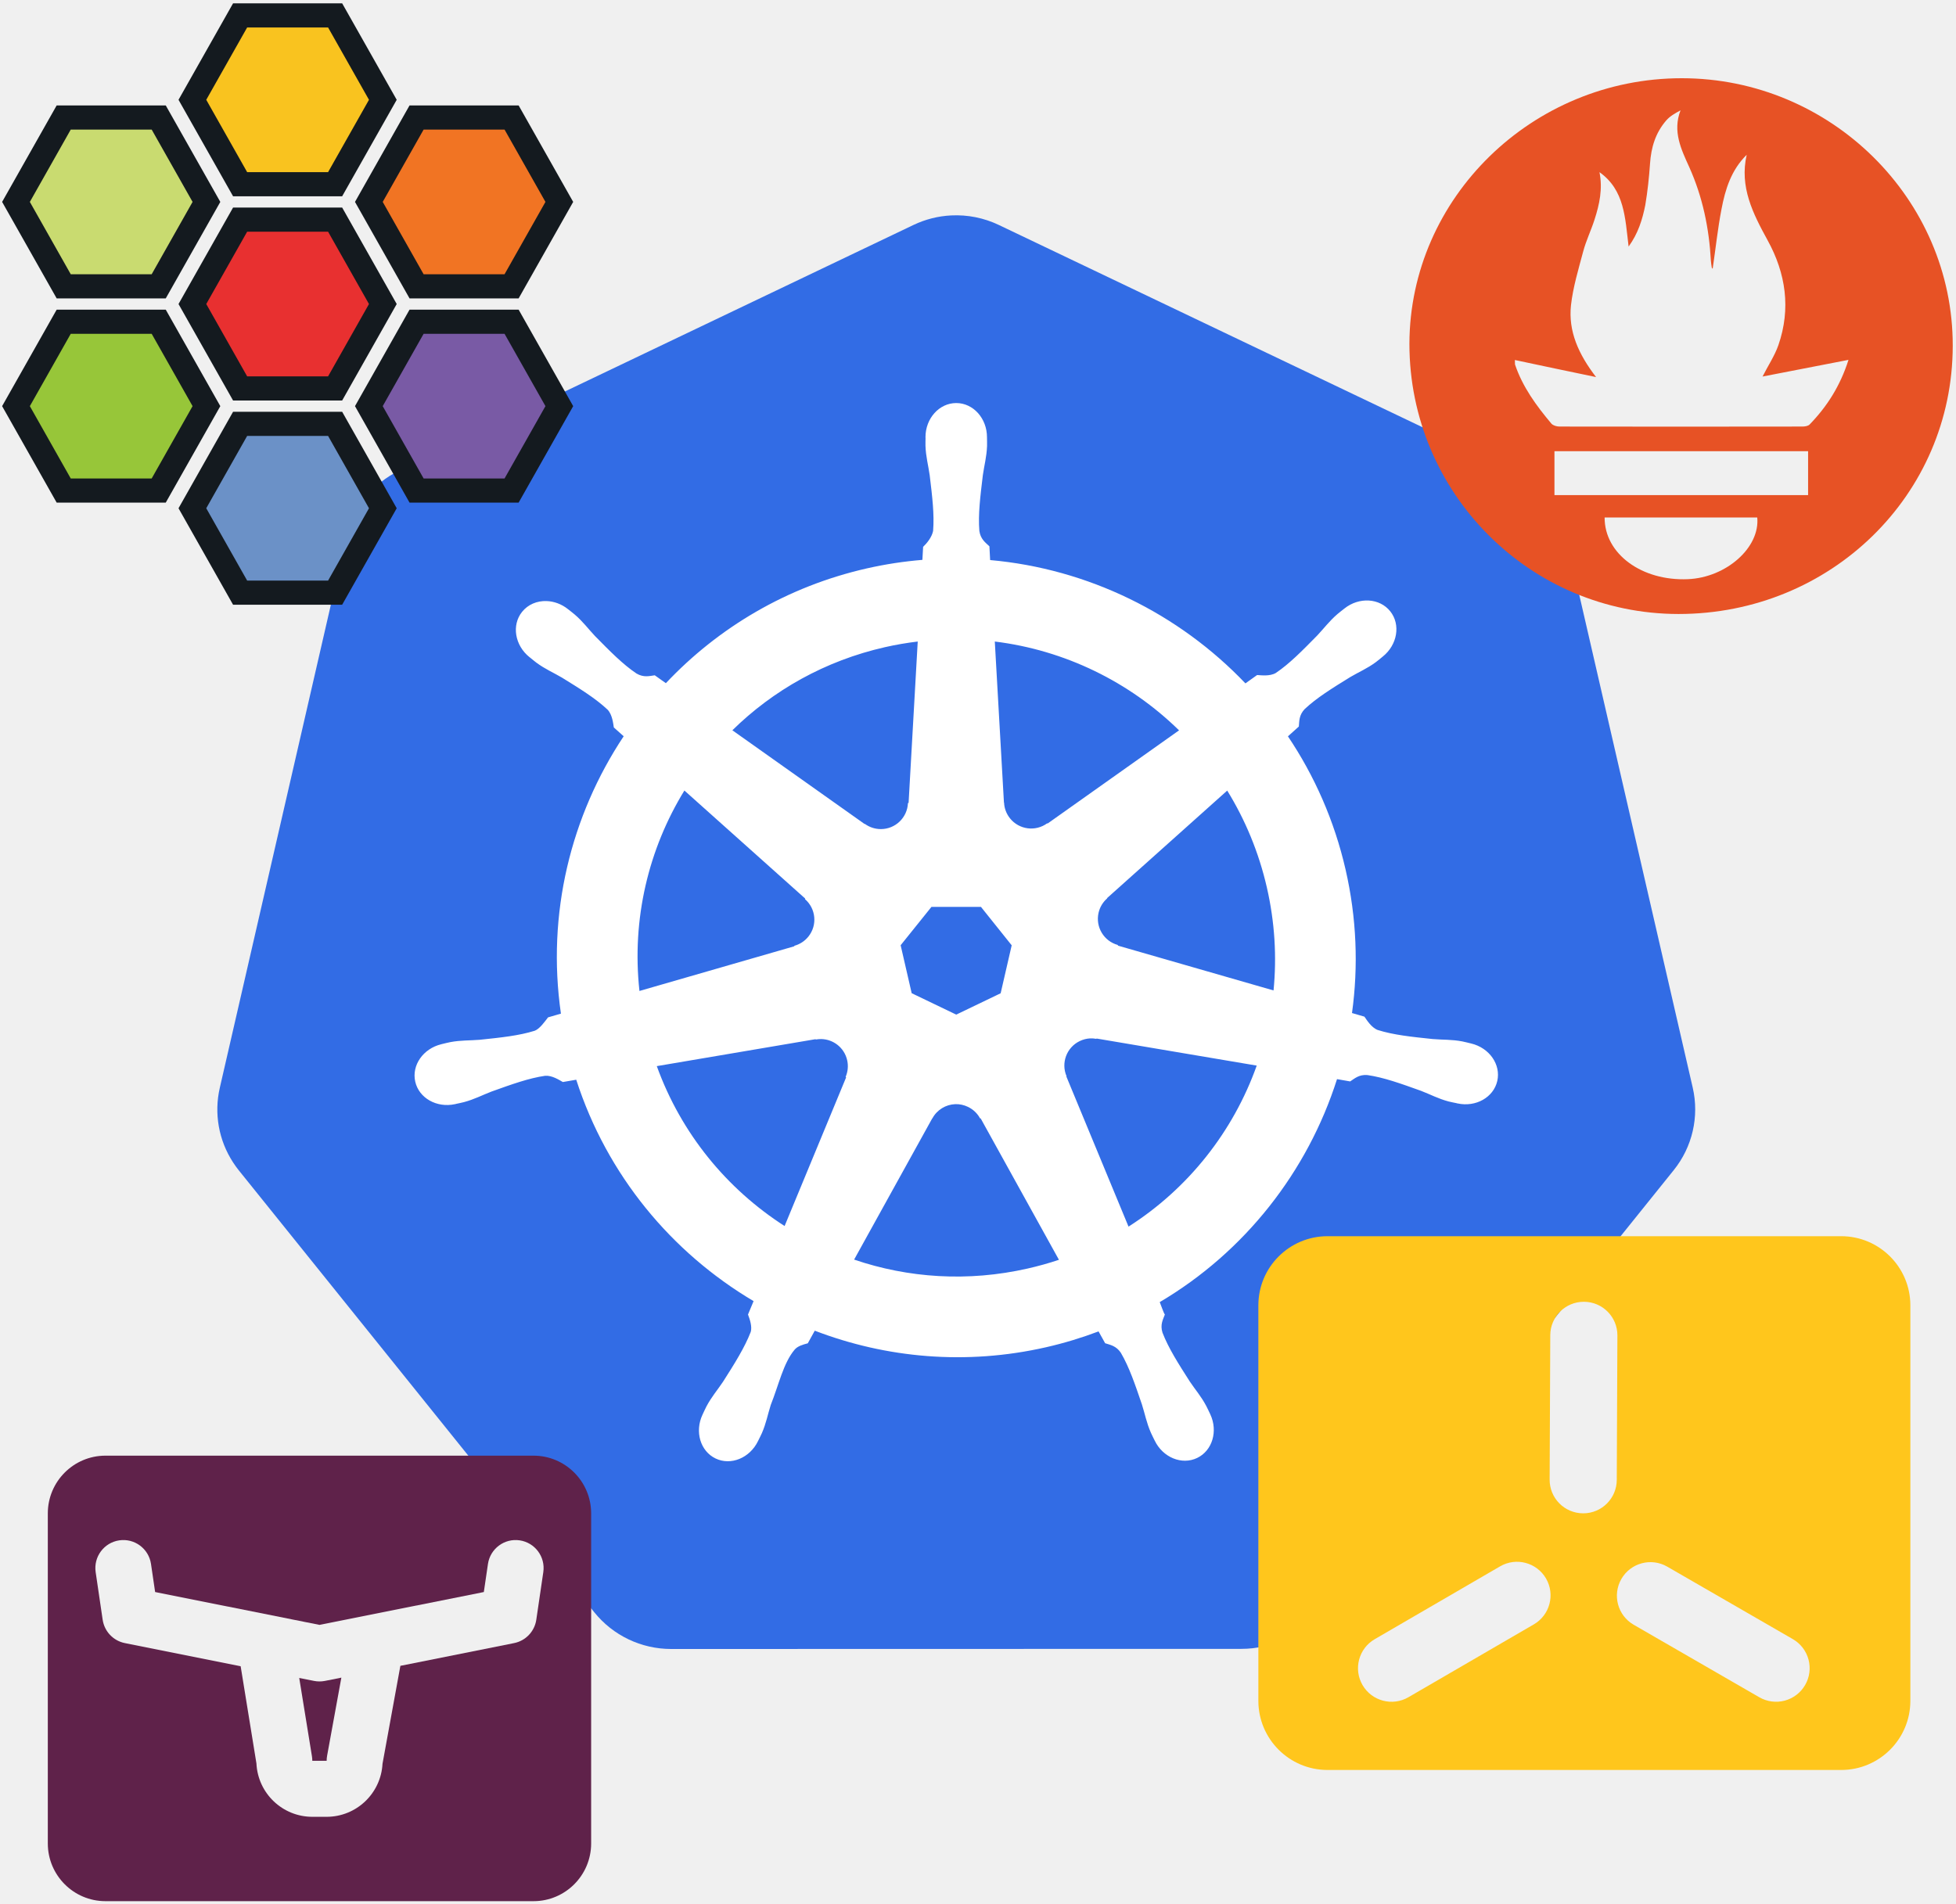
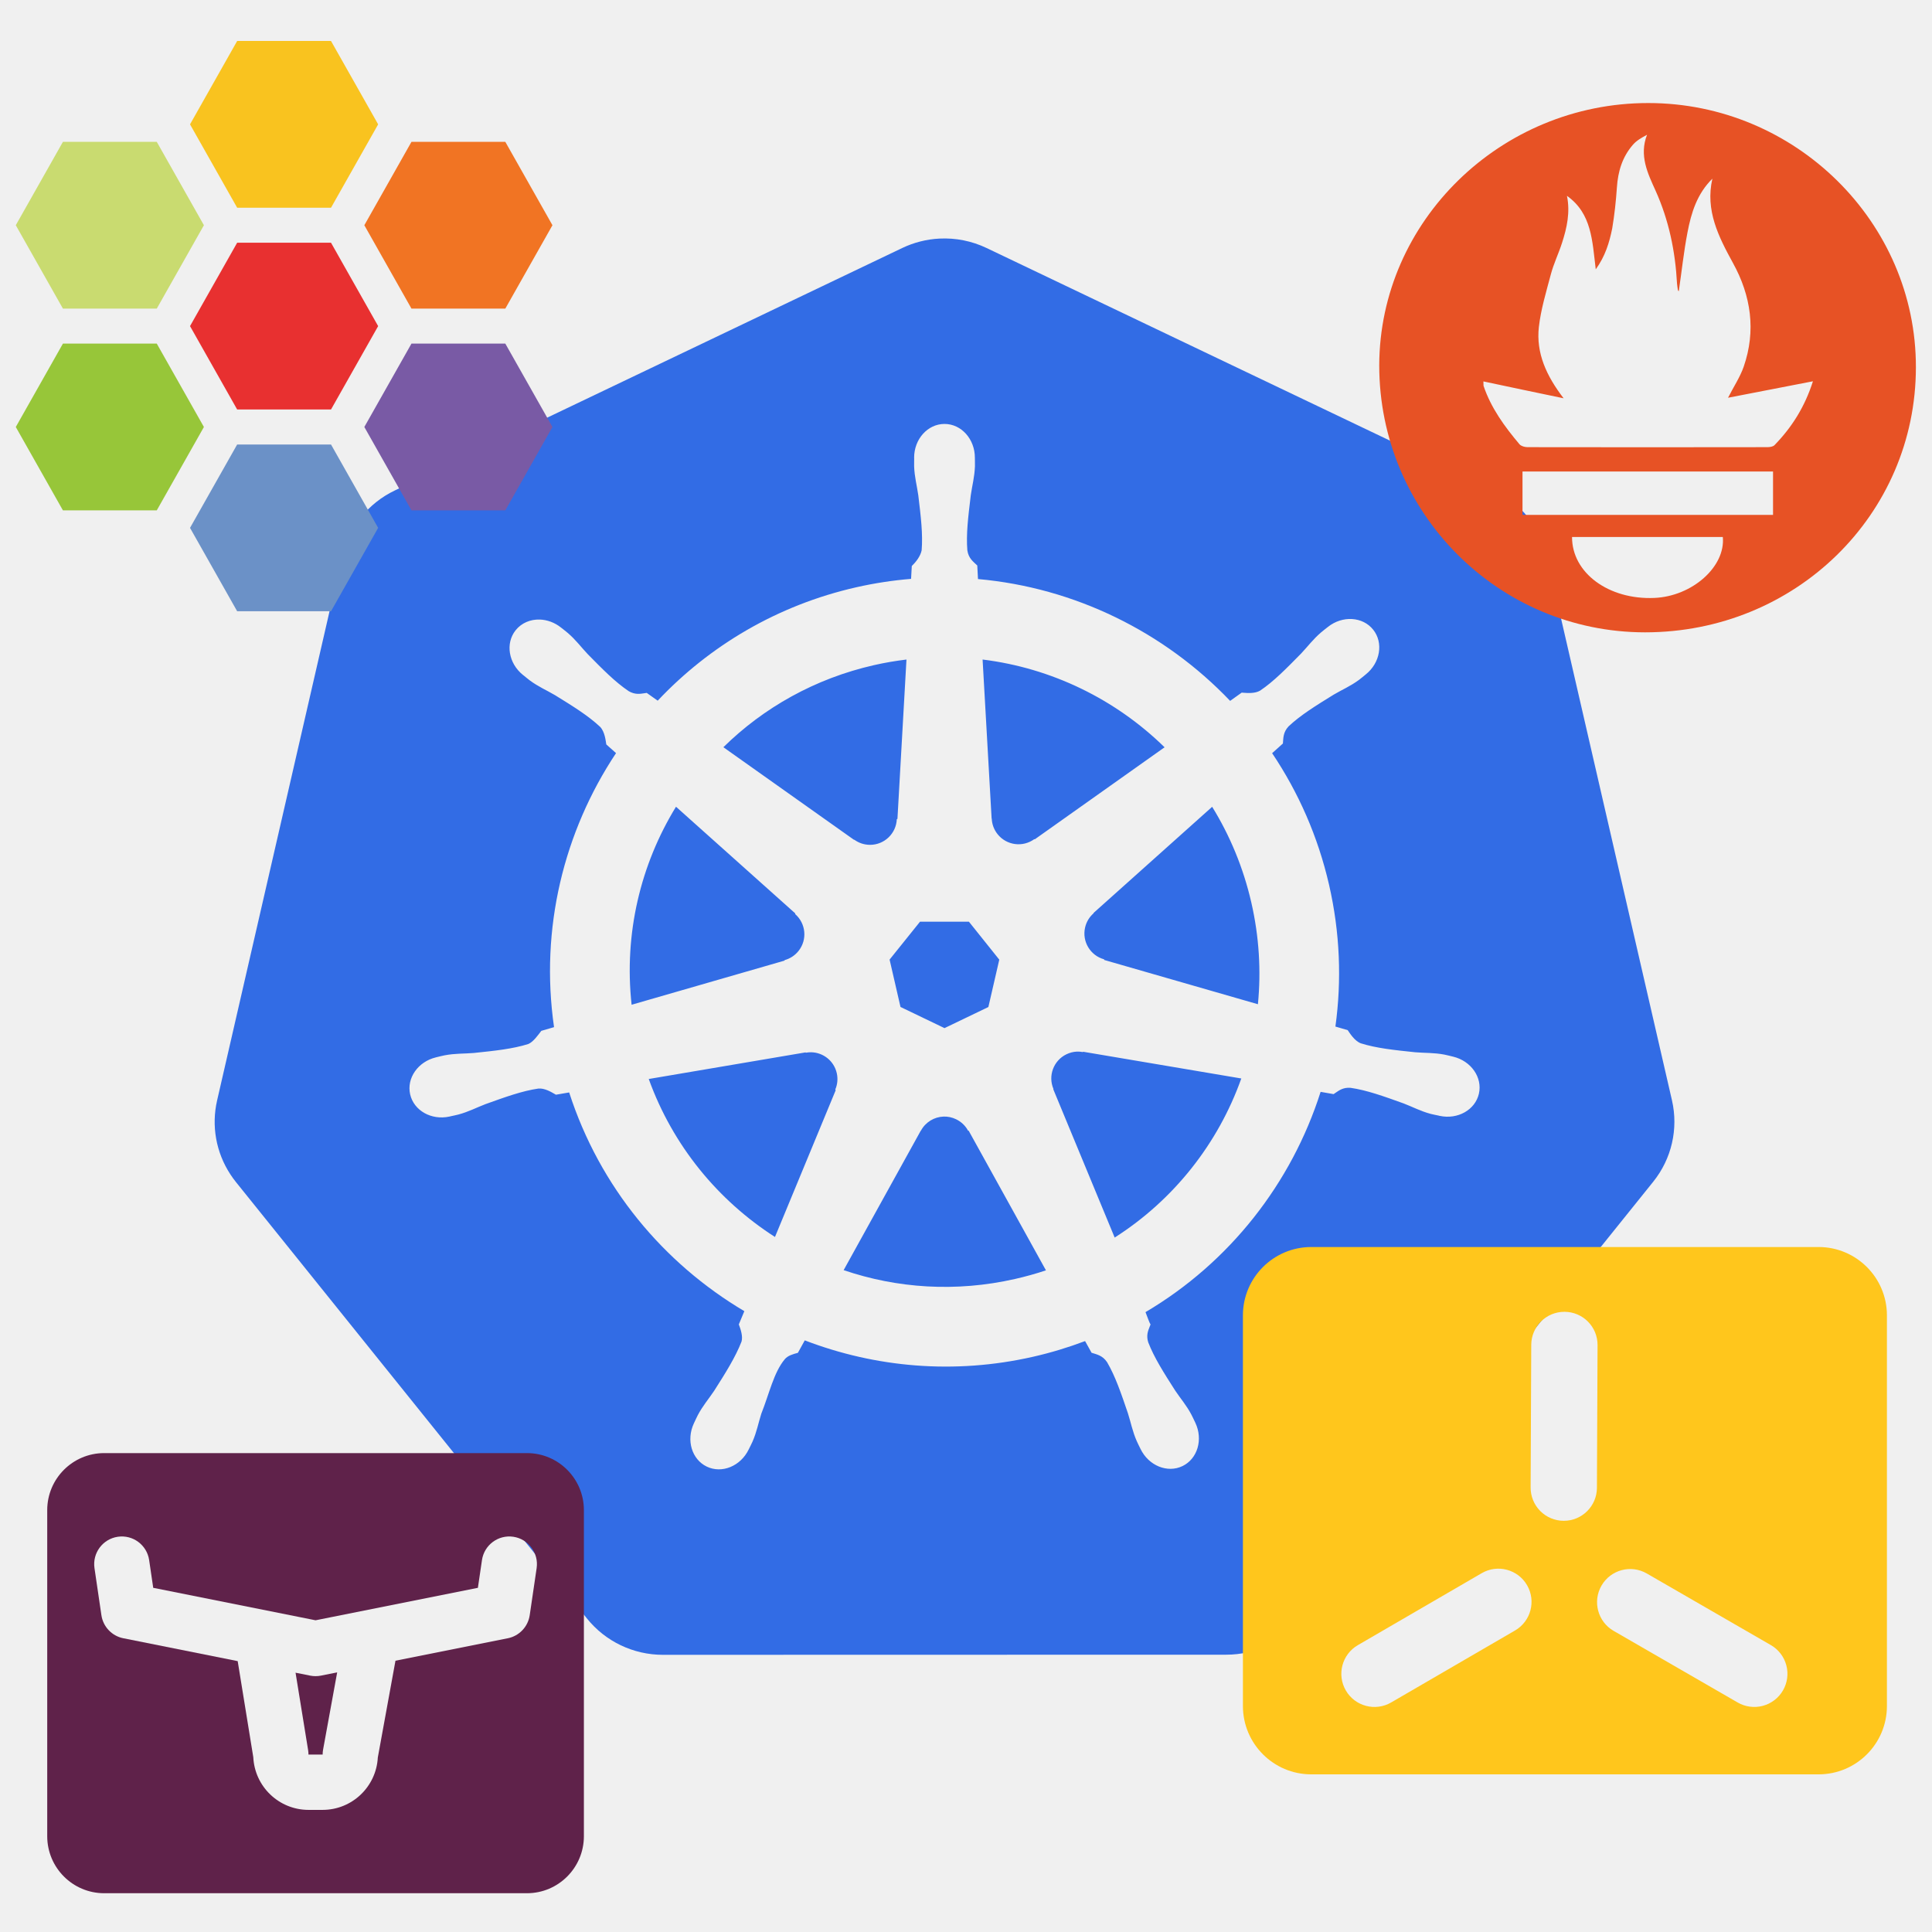
- <svg xmlns="http://www.w3.org/2000/svg" width="900" height="876" viewBox="0 0 900 876">
+ <svg xmlns="http://www.w3.org/2000/svg" width="900" height="900" viewBox="0 0 900 900">
  <g id="kubernetes">
-     <g id="g1350">
-       <path id="path3055" fill="#326ce5" stroke="none" d="M 437.642 99.14 C 431.631 99.443 425.741 100.934 420.318 103.524 L 183.917 216.479 C 171.522 222.399 162.52 233.593 159.458 246.895 L 101.136 500.62 C 98.415 512.431 100.629 524.831 107.273 534.997 C 108.071 536.227 108.928 537.417 109.843 538.564 L 273.471 742.01 C 282.05 752.674 295.059 758.884 308.814 758.881 L 571.217 758.821 C 584.968 758.831 597.975 752.633 606.561 741.98 L 770.128 538.504 C 778.712 527.834 781.929 513.868 778.866 500.56 L 720.453 246.834 C 717.391 233.533 708.388 222.338 695.994 216.419 L 459.562 103.524 C 452.741 100.266 445.204 98.758 437.642 99.14 Z" />
-       <path id="path3059" fill="#ffffff" stroke="none" d="M 439.985 185.487 C 432.17 185.487 425.834 192.526 425.835 201.208 C 425.835 201.341 425.863 201.469 425.866 201.601 C 425.854 202.781 425.797 204.202 425.835 205.229 C 426.022 210.237 427.113 214.07 427.77 218.684 C 428.961 228.559 429.958 236.744 429.342 244.352 C 428.744 247.221 426.631 249.845 424.747 251.669 L 424.414 257.656 C 415.923 258.359 407.374 259.647 398.836 261.586 C 362.096 269.928 330.463 288.853 306.38 314.405 C 304.817 313.339 302.083 311.378 301.27 310.777 C 298.744 311.118 296.191 311.898 292.865 309.961 C 286.533 305.698 280.766 299.815 273.787 292.727 C 270.59 289.337 268.274 286.109 264.475 282.841 C 263.613 282.098 262.296 281.095 261.331 280.331 C 258.361 277.963 254.858 276.728 251.475 276.612 C 247.125 276.463 242.937 278.164 240.197 281.601 C 235.326 287.711 236.885 297.05 243.674 302.463 C 243.743 302.518 243.816 302.56 243.886 302.614 C 244.819 303.37 245.961 304.339 246.818 304.972 C 250.85 307.949 254.533 309.472 258.549 311.835 C 267.012 317.061 274.028 321.395 279.592 326.62 C 281.765 328.936 282.145 333.018 282.434 334.783 L 286.97 338.834 C 262.692 375.371 251.456 420.5 258.096 466.483 L 252.17 468.207 C 250.608 470.223 248.401 473.397 246.093 474.344 C 238.812 476.637 230.619 477.479 220.726 478.516 C 216.082 478.903 212.075 478.672 207.151 479.605 C 206.068 479.81 204.558 480.204 203.372 480.482 C 203.331 480.49 203.292 480.503 203.251 480.512 C 203.186 480.527 203.101 480.558 203.039 480.572 C 194.699 482.587 189.342 490.253 191.067 497.806 C 192.792 505.36 200.938 509.954 209.328 508.146 C 209.389 508.132 209.477 508.13 209.54 508.116 C 209.634 508.094 209.718 508.048 209.812 508.025 C 210.981 507.768 212.447 507.483 213.47 507.209 C 218.311 505.913 221.817 504.008 226.169 502.341 C 235.531 498.983 243.285 496.178 250.84 495.085 C 253.995 494.838 257.319 497.032 258.973 497.957 L 265.14 496.899 C 279.334 540.903 309.078 576.47 346.743 598.788 L 344.173 604.956 C 345.099 607.351 346.121 610.591 345.431 612.956 C 342.684 620.078 337.98 627.596 332.623 635.976 C 330.029 639.848 327.375 642.853 325.034 647.284 C 324.474 648.344 323.761 649.973 323.22 651.093 C 319.584 658.874 322.251 667.836 329.237 671.199 C 336.267 674.583 344.992 671.014 348.768 663.217 C 348.774 663.206 348.793 663.198 348.798 663.187 C 348.802 663.179 348.795 663.165 348.798 663.157 C 349.336 662.051 350.098 660.598 350.552 659.559 C 352.557 654.966 353.224 651.03 354.634 646.588 C 358.378 637.184 360.434 627.317 365.588 621.168 C 366.999 619.485 369.3 618.837 371.686 618.199 L 374.891 612.394 C 407.726 624.997 444.479 628.379 481.194 620.043 C 489.57 618.141 497.655 615.68 505.472 612.726 C 506.373 614.324 508.047 617.395 508.496 618.168 C 510.92 618.957 513.566 619.364 515.721 622.552 C 519.577 629.14 522.214 636.933 525.427 646.347 C 526.837 650.788 527.534 654.724 529.539 659.317 C 529.996 660.364 530.754 661.837 531.292 662.945 C 535.06 670.767 543.814 674.349 550.854 670.957 C 557.838 667.592 560.509 658.631 556.87 650.851 C 556.33 649.731 555.586 648.102 555.026 647.042 C 552.685 642.611 550.031 639.636 547.437 635.765 C 542.08 627.384 537.637 620.422 534.89 613.301 C 533.742 609.627 535.084 607.343 535.978 604.956 C 535.443 604.342 534.296 600.873 533.62 599.242 C 572.763 576.13 601.634 539.236 615.192 496.627 C 617.023 496.915 620.205 497.478 621.239 497.685 C 623.367 496.281 625.324 494.45 629.16 494.752 C 636.715 495.845 644.469 498.651 653.831 502.008 C 658.183 503.676 661.689 505.611 666.53 506.906 C 667.553 507.18 669.018 507.436 670.188 507.693 C 670.282 507.716 670.365 507.762 670.46 507.783 C 670.523 507.797 670.611 507.8 670.672 507.813 C 679.062 509.62 687.21 505.028 688.933 497.473 C 690.656 489.92 685.301 482.253 676.961 480.24 C 675.747 479.964 674.027 479.495 672.849 479.272 C 667.925 478.34 663.918 478.57 659.274 478.184 C 649.381 477.147 641.188 476.304 633.907 474.011 C 630.939 472.86 628.827 469.328 627.8 467.874 L 622.085 466.211 C 625.048 444.777 624.249 422.469 619.122 400.149 C 613.948 377.621 604.803 357.018 592.607 338.865 C 594.073 337.532 596.841 335.081 597.626 334.36 C 597.855 331.821 597.658 329.159 600.287 326.348 C 605.851 321.122 612.867 316.79 621.33 311.563 C 625.346 309.2 629.059 307.677 633.091 304.7 C 634.002 304.027 635.247 302.961 636.205 302.19 C 642.992 296.776 644.555 287.438 639.682 281.329 C 634.809 275.22 625.366 274.645 618.578 280.059 C 617.612 280.824 616.301 281.822 615.434 282.568 C 611.635 285.837 609.289 289.065 606.092 292.455 C 599.114 299.543 593.346 305.456 587.014 309.719 C 584.27 311.316 580.251 310.763 578.427 310.656 L 573.045 314.496 C 542.358 282.316 500.576 261.743 455.586 257.746 C 455.46 255.861 455.295 252.453 455.253 251.427 C 453.411 249.665 451.186 248.16 450.627 244.352 C 450.012 236.744 451.039 228.558 452.23 218.684 C 452.887 214.07 453.978 210.237 454.165 205.229 C 454.207 204.091 454.139 202.439 454.135 201.208 C 454.134 192.526 447.799 185.486 439.985 185.486 Z M 422.268 295.237 L 418.065 369.462 L 417.763 369.613 C 417.481 376.253 412.016 381.555 405.306 381.555 C 402.558 381.555 400.021 380.673 397.959 379.167 L 397.838 379.227 L 336.977 336.083 C 355.682 317.69 379.608 304.097 407.181 297.837 C 412.218 296.693 417.252 295.845 422.268 295.237 Z M 457.732 295.237 C 489.924 299.196 519.696 313.773 542.509 336.113 L 482.041 378.985 L 481.829 378.895 C 476.462 382.815 468.9 381.842 464.716 376.597 C 463.003 374.448 462.104 371.922 461.995 369.371 L 461.935 369.341 Z M 314.906 363.808 L 370.476 413.513 L 370.416 413.815 C 375.432 418.176 376.172 425.742 371.988 430.988 C 370.275 433.137 367.981 434.578 365.518 435.251 L 365.458 435.493 L 294.226 456.052 C 290.6 422.901 298.414 390.675 314.906 363.808 Z M 564.671 363.838 C 572.927 377.221 579.18 392.168 582.902 408.373 C 586.579 424.383 587.502 440.365 585.986 455.81 L 514.391 435.191 L 514.331 434.888 C 507.92 433.136 503.98 426.615 505.472 420.074 C 506.084 417.394 507.506 415.127 509.433 413.452 L 509.403 413.301 L 564.671 363.838 Z M 428.587 417.353 L 451.353 417.353 L 465.503 435.04 L 460.423 457.111 L 439.985 466.937 L 419.486 457.08 L 414.407 435.009 Z M 501.572 477.881 C 502.539 477.833 503.503 477.92 504.444 478.093 L 504.565 477.942 L 578.246 490.398 C 567.463 520.694 546.829 546.939 519.259 564.502 L 490.657 495.417 L 490.748 495.296 C 488.121 489.191 490.75 482.032 496.795 479.121 C 498.343 478.376 499.959 477.963 501.572 477.881 Z M 377.823 478.184 C 383.446 478.263 388.49 482.165 389.796 487.889 C 390.408 490.569 390.11 493.223 389.101 495.568 L 389.312 495.841 L 361.013 564.23 C 334.555 547.252 313.481 521.831 302.208 490.64 L 375.253 478.244 L 375.374 478.395 C 376.191 478.245 377.02 478.173 377.823 478.184 Z M 439.531 508.146 C 441.49 508.074 443.477 508.476 445.367 509.385 C 447.843 510.578 449.756 512.456 450.96 514.707 L 451.232 514.707 L 487.241 579.771 C 482.568 581.337 477.763 582.676 472.849 583.792 C 445.31 590.045 417.858 588.15 393.001 579.68 L 428.919 514.737 L 428.98 514.737 C 431.135 510.708 435.222 508.304 439.531 508.146 Z" />
-     </g>
+     <path id="path3055" fill="#326ce5" stroke="none" d="M 420.318 115.524 C 425.741 112.934 431.631 111.443 437.642 111.14 C 445.204 110.758 452.741 112.266 459.562 115.524 L 695.994 228.419 C 708.388 234.338 717.391 245.533 720.453 258.834 L 778.866 512.56 C 781.929 525.868 778.712 539.834 770.128 550.504 L 606.561 753.98 C 597.975 764.633 584.968 770.831 571.217 770.821 L 308.814 770.881 C 295.059 770.884 282.05 764.674 273.471 754.01 L 109.843 550.564 C 108.928 549.417 108.071 548.227 107.273 546.997 C 100.629 536.831 98.415 524.431 101.136 512.62 L 159.458 258.895 C 162.52 245.593 171.522 234.399 183.917 228.479 L 420.318 115.524 Z M 425.835 213.208 C 425.835 213.341 425.863 213.469 425.866 213.601 C 425.862 213.975 425.854 214.374 425.845 214.776 C 425.827 215.643 425.809 216.528 425.835 217.229 C 426.022 222.237 427.113 226.07 427.77 230.684 L 427.795 230.887 C 428.974 240.671 429.954 248.797 429.342 256.352 C 428.744 259.221 426.631 261.845 424.747 263.669 L 424.414 269.656 C 415.923 270.359 407.374 271.647 398.836 273.586 C 362.096 281.928 330.463 300.853 306.38 326.405 C 304.817 325.339 302.083 323.378 301.27 322.777 C 300.935 322.822 300.6 322.875 300.262 322.929 C 298.053 323.277 295.75 323.641 292.865 321.961 C 286.533 317.698 280.766 311.815 273.787 304.727 C 270.59 301.337 268.274 298.109 264.475 294.841 C 263.613 294.098 262.296 293.095 261.331 292.331 C 258.361 289.963 254.858 288.728 251.475 288.612 C 247.125 288.463 242.937 290.164 240.197 293.601 C 235.326 299.711 236.885 309.05 243.674 314.463 C 243.743 314.518 243.816 314.56 243.886 314.614 C 244.819 315.37 245.961 316.339 246.818 316.972 C 250.85 319.949 254.533 321.472 258.549 323.835 C 267.012 329.061 274.028 333.395 279.592 338.62 C 281.765 340.936 282.145 345.018 282.434 346.783 L 286.97 350.834 C 262.692 387.37 251.456 432.5 258.096 478.483 L 252.17 480.207 C 250.608 482.223 248.401 485.397 246.093 486.344 C 238.812 488.637 230.619 489.479 220.726 490.516 C 216.082 490.903 212.075 490.672 207.151 491.605 C 206.068 491.81 204.558 492.204 203.372 492.482 C 203.331 492.49 203.292 492.503 203.251 492.512 C 203.186 492.527 203.101 492.558 203.039 492.572 C 194.699 494.587 189.342 502.253 191.067 509.806 C 192.792 517.36 200.938 521.954 209.328 520.146 C 209.389 520.132 209.477 520.13 209.54 520.116 C 209.634 520.094 209.718 520.048 209.812 520.025 C 210.981 519.768 212.447 519.483 213.47 519.209 C 218.311 517.913 221.817 516.008 226.169 514.341 C 235.531 510.983 243.285 508.178 250.84 507.085 C 253.638 506.866 256.568 508.566 258.349 509.599 C 258.577 509.731 258.785 509.852 258.973 509.957 L 265.14 508.899 C 279.334 552.903 309.078 588.47 346.743 610.788 L 344.173 616.956 C 345.099 619.351 346.121 622.591 345.431 624.956 C 342.684 632.078 337.98 639.596 332.623 647.976 C 330.029 651.848 327.375 654.853 325.034 659.284 C 324.474 660.344 323.761 661.973 323.22 663.093 C 319.584 670.874 322.251 679.836 329.237 683.199 C 336.267 686.583 344.992 683.014 348.768 675.217 C 348.774 675.206 348.793 675.198 348.798 675.187 C 348.8 675.183 348.799 675.177 348.798 675.172 C 348.798 675.166 348.797 675.161 348.798 675.157 C 349.336 674.051 350.098 672.598 350.552 671.559 C 352.557 666.966 353.224 663.03 354.634 658.588 C 358.378 649.184 360.434 639.317 365.588 633.168 C 366.999 631.485 369.3 630.837 371.686 630.199 L 374.891 624.394 C 407.726 636.997 444.479 640.379 481.194 632.043 C 489.57 630.141 497.655 627.68 505.472 624.726 C 506.373 626.324 508.047 629.395 508.496 630.168 C 510.92 630.957 513.566 631.364 515.721 634.552 C 519.577 641.14 522.214 648.933 525.427 658.347 C 526.837 662.788 527.534 666.724 529.539 671.317 C 529.996 672.364 530.754 673.837 531.292 674.945 C 535.06 682.767 543.814 686.349 550.854 682.957 C 557.838 679.592 560.509 670.631 556.87 662.851 C 556.33 661.731 555.586 660.102 555.026 659.042 C 552.685 654.611 550.031 651.636 547.437 647.765 C 542.08 639.384 537.637 632.422 534.89 625.301 C 533.9 622.135 534.76 620.001 535.59 617.943 C 535.723 617.614 535.855 617.286 535.978 616.956 C 535.443 616.342 534.296 612.873 533.62 611.242 C 572.763 588.13 601.634 551.236 615.192 508.627 C 617.023 508.915 620.205 509.478 621.239 509.685 C 621.531 509.492 621.819 509.292 622.11 509.09 C 623.939 507.819 625.85 506.492 629.16 506.752 C 636.715 507.845 644.469 510.651 653.831 514.008 C 658.183 515.676 661.689 517.611 666.53 518.906 C 667.553 519.18 669.018 519.436 670.188 519.693 C 670.282 519.716 670.365 519.762 670.46 519.783 C 670.523 519.797 670.611 519.799 670.672 519.813 C 679.062 521.62 687.21 517.028 688.933 509.473 C 690.656 501.92 685.301 494.253 676.961 492.24 C 675.747 491.964 674.027 491.495 672.849 491.272 C 667.925 490.34 663.918 490.57 659.274 490.184 C 649.381 489.147 641.188 488.304 633.907 486.011 C 630.939 484.86 628.827 481.328 627.8 479.874 L 622.085 478.211 C 625.048 456.777 624.249 434.469 619.122 412.149 C 613.948 389.621 604.803 369.018 592.607 350.865 C 594.073 349.532 596.841 347.081 597.626 346.36 C 597.855 343.821 597.658 341.159 600.287 338.348 C 605.851 333.122 612.867 328.79 621.33 323.563 C 625.346 321.2 629.059 319.677 633.091 316.7 C 634.002 316.027 635.247 314.961 636.205 314.19 C 642.992 308.776 644.555 299.438 639.682 293.329 C 634.809 287.22 625.366 286.645 618.578 292.059 C 617.612 292.824 616.301 293.822 615.434 294.568 C 611.635 297.837 609.289 301.065 606.092 304.455 C 599.114 311.543 593.346 317.456 587.014 321.719 C 584.596 323.127 581.187 322.864 579.164 322.709 C 578.891 322.688 578.644 322.669 578.427 322.656 L 573.045 326.496 C 542.358 294.316 500.576 273.743 455.586 269.746 C 455.46 267.861 455.295 264.453 455.253 263.427 C 453.411 261.665 451.186 260.16 450.627 256.352 C 450.028 248.938 450.988 240.974 452.139 231.434 L 452.23 230.684 C 452.887 226.07 453.978 222.237 454.165 217.229 C 454.192 216.495 454.174 215.546 454.156 214.635 C 454.146 214.134 454.136 213.645 454.135 213.208 C 454.134 204.526 447.799 197.486 439.985 197.487 C 432.17 197.487 425.834 204.526 425.835 213.208 Z M 445.367 521.385 C 443.477 520.476 441.49 520.074 439.531 520.146 C 435.222 520.304 431.135 522.708 428.98 526.737 L 428.919 526.737 L 393.001 591.68 C 417.858 600.15 445.31 602.045 472.849 595.792 C 477.763 594.676 482.568 593.337 487.241 591.771 L 451.232 526.707 L 450.96 526.707 C 449.756 524.456 447.843 522.578 445.367 521.385 Z M 504.444 490.093 C 503.503 489.92 502.539 489.833 501.572 489.881 C 499.959 489.963 498.343 490.376 496.795 491.121 C 490.75 494.032 488.121 501.191 490.748 507.296 L 490.657 507.417 L 519.259 576.502 C 546.829 558.939 567.463 532.694 578.246 502.398 L 504.565 489.942 L 504.444 490.093 Z M 389.796 499.889 C 388.49 494.165 383.446 490.263 377.823 490.184 C 377.02 490.173 376.191 490.245 375.374 490.395 L 375.253 490.244 L 302.208 502.64 C 313.481 533.831 334.555 559.252 361.013 576.23 L 389.312 507.841 L 389.101 507.568 C 390.11 505.223 390.408 502.569 389.796 499.889 Z M 451.353 429.353 L 428.587 429.353 L 414.407 447.009 L 419.486 469.08 L 439.985 478.937 L 460.423 469.111 L 465.503 447.04 L 451.353 429.353 Z M 370.476 425.513 L 314.906 375.808 C 298.414 402.675 290.6 434.901 294.226 468.052 L 365.458 447.493 L 365.518 447.251 C 367.981 446.578 370.275 445.137 371.988 442.988 C 376.172 437.742 375.432 430.176 370.416 425.815 L 370.476 425.513 Z M 582.902 420.373 C 579.18 404.168 572.927 389.221 564.671 375.838 L 509.403 425.301 L 509.433 425.452 C 507.506 427.127 506.084 429.394 505.472 432.074 C 503.98 438.615 507.92 445.136 514.331 446.888 L 514.391 447.191 L 585.986 467.81 C 587.502 452.365 586.579 436.383 582.902 420.373 Z M 418.065 381.462 L 422.268 307.237 C 417.252 307.845 412.218 308.693 407.181 309.837 C 379.608 316.097 355.682 329.69 336.977 348.083 L 397.838 391.227 L 397.959 391.167 C 400.021 392.673 402.558 393.555 405.306 393.555 C 412.016 393.555 417.481 388.253 417.763 381.613 L 418.065 381.462 Z M 542.509 348.113 C 519.696 325.773 489.924 311.196 457.732 307.237 L 461.935 381.341 L 461.995 381.371 C 462.104 383.922 463.003 386.448 464.716 388.597 C 468.9 393.842 476.462 394.815 481.829 390.895 L 482.041 390.985 L 542.509 348.113 Z" />
  </g>
-   <path id="longhorn" fill="#5f224a" stroke="none" d="M 48.461 874.938 C 33.865 874.895 22.043 863.056 22 848.439 L 22 696.408 C 22.043 681.792 33.865 669.953 48.461 669.91 L 245.539 669.91 C 260.135 669.953 271.957 681.792 272 696.408 L 272 848.439 C 271.957 863.056 260.135 874.895 245.539 874.938 L 48.461 874.938 Z M 143.701 836.115 L 150.299 836.115 C 163.979 836.098 175.262 825.382 176.002 811.703 L 184.195 766.789 C 184.205 766.737 184.206 766.685 184.215 766.633 L 236.553 756.168 C 241.886 755.102 245.974 750.794 246.766 745.406 L 249.986 723.498 C 251.015 716.46 246.153 709.919 239.125 708.883 C 232.097 707.847 225.562 712.709 224.521 719.746 L 222.621 732.67 L 147 747.789 L 71.379 732.67 L 69.479 719.746 C 68.438 712.709 61.903 707.847 54.875 708.883 C 47.847 709.919 42.985 716.46 44.014 723.498 L 47.234 745.406 C 48.026 750.794 52.114 755.102 57.447 756.168 L 110.729 766.822 L 117.99 811.555 C 118.654 825.295 129.964 836.099 143.701 836.115 Z M 143.701 810.342 C 143.701 809.649 143.645 808.957 143.533 808.273 L 137.68 772.209 L 144.48 773.57 C 145.31 773.736 146.154 773.818 147 773.818 C 147.846 773.818 148.69 773.736 149.52 773.57 L 157.068 772.061 L 150.508 808.025 C 150.368 808.79 150.299 809.565 150.299 810.342 L 143.701 810.342 Z" />
-   <path id="prometheus" fill="#e75225" stroke="none" d="M 773.812 36 C 842.362 36 898.625 91.576 898.5 159.129 C 898.437 227.804 842.362 282.569 772.315 282.569 C 703.889 282.507 648.5 226.868 648.5 158.193 C 648.687 91.015 705.074 36 773.812 36 Z M 735.95 79.226 C 737.509 86.898 735.95 94.071 733.642 101.182 C 732.083 106.047 729.775 110.788 728.465 115.716 C 726.282 123.949 723.787 132.12 722.851 140.416 C 721.541 152.392 726.282 162.996 734.391 173.537 C 721.229 170.793 709.253 168.298 697.028 165.678 C 697.09 166.863 697.028 167.362 697.09 167.736 C 700.583 178.091 706.883 186.698 713.869 194.994 C 714.618 195.805 716.24 196.304 717.549 196.304 C 754.787 196.367 791.963 196.367 829.201 196.304 C 830.386 196.304 831.883 196.117 832.632 195.369 C 840.678 187.073 846.728 177.592 850.533 165.616 C 836.873 168.298 823.899 170.793 810.987 173.288 C 813.545 168.235 816.601 163.682 818.285 158.817 C 824.086 142.038 821.716 125.82 813.295 110.538 C 806.559 98.25 800.321 86.025 803.69 71.242 C 796.579 78.228 793.834 87.085 792.088 96.317 C 790.341 105.361 789.406 114.468 788.033 123.7 C 787.846 123.45 787.597 123.263 787.597 122.951 C 787.41 122.015 787.347 121.017 787.222 120.082 C 786.412 105.049 783.418 90.578 777.242 76.856 C 773.562 68.747 769.508 60.451 773.25 50.783 C 770.693 52.155 768.385 53.465 766.701 55.399 C 761.711 61.137 759.715 67.874 759.216 75.296 C 758.779 81.659 758.093 88.083 757.033 94.383 C 755.723 100.933 753.789 107.357 749.361 113.47 C 747.739 100.246 747.552 87.46 735.95 79.226 Z M 831.883 207.657 L 715.241 207.657 L 715.241 227.866 L 831.945 227.866 L 831.945 207.657 Z M 738.32 238.158 C 738.258 254.937 755.473 267.474 776.681 266.539 C 794.271 265.79 809.865 252.005 808.555 238.158 C 808.617 238.158 738.32 238.158 738.32 238.158 Z" />
-   <path id="k3s" fill="#ffc61c" stroke="none" d="M 847.247 568.911 L 610.753 568.911 C 593.238 568.962 579.051 583.146 579 600.659 L 579 782.814 C 579.051 800.327 593.238 814.511 610.753 814.562 L 847.247 814.562 C 864.762 814.511 878.949 800.327 879 782.814 L 879 600.659 C 878.949 583.146 864.762 568.962 847.247 568.911 Z M 705.765 747.544 L 648.049 781.079 C 640.675 785.364 631.223 782.86 626.937 775.487 C 622.652 768.114 625.156 758.663 632.53 754.378 L 690.246 720.843 C 697.62 716.558 707.072 719.062 711.358 726.435 C 715.643 733.808 713.139 743.259 705.765 747.544 Z M 728.47 696.451 L 728.401 696.451 C 724.305 696.433 720.384 694.789 717.5 691.881 C 714.617 688.972 713.007 685.038 713.025 680.943 L 713.315 614.464 C 713.352 605.963 720.255 599.091 728.757 599.09 L 728.826 599.09 C 737.355 599.127 744.239 606.07 744.202 614.598 L 743.912 681.077 C 743.874 689.578 736.972 696.449 728.47 696.451 Z M 830.59 775.443 C 828.544 778.991 825.171 781.58 821.214 782.64 C 817.257 783.7 813.041 783.144 809.494 781.095 L 751.694 747.729 C 744.308 743.465 741.777 734.022 746.042 726.636 C 750.306 719.251 759.751 716.721 767.138 720.985 L 824.938 754.351 C 828.485 756.398 831.073 759.771 832.134 763.726 C 833.194 767.682 832.639 771.897 830.59 775.443 Z" />
+   <path id="longhorn" fill="#5f224a" stroke="none" d="M 48.461 881.938 C 33.865 881.895 22.043 870.056 22 855.439 L 22 703.408 C 22.043 688.792 33.865 676.953 48.461 676.91 L 245.539 676.91 C 260.135 676.953 271.957 688.792 272 703.408 L 272 855.439 C 271.957 870.056 260.135 881.895 245.539 881.938 L 48.461 881.938 Z M 143.701 843.115 L 150.299 843.115 C 163.979 843.098 175.262 832.382 176.002 818.703 L 184.195 773.789 C 184.205 773.737 184.206 773.685 184.215 773.633 L 236.553 763.168 C 241.886 762.102 245.974 757.794 246.766 752.406 L 249.986 730.498 C 251.015 723.46 246.153 716.919 239.125 715.883 C 232.097 714.847 225.562 719.709 224.521 726.746 L 222.621 739.67 L 147 754.789 L 71.379 739.67 L 69.479 726.746 C 68.438 719.709 61.903 714.847 54.875 715.883 C 47.847 716.919 42.985 723.46 44.014 730.498 L 47.234 752.406 C 48.026 757.794 52.114 762.102 57.447 763.168 L 110.729 773.822 L 117.99 818.555 C 118.654 832.295 129.964 843.099 143.701 843.115 Z M 143.701 817.342 C 143.701 816.649 143.645 815.957 143.533 815.273 L 137.68 779.209 L 144.48 780.57 C 145.31 780.736 146.154 780.818 147 780.818 C 147.846 780.818 148.69 780.736 149.52 780.57 L 157.068 779.061 L 150.508 815.025 C 150.368 815.79 150.299 816.565 150.299 817.342 L 143.701 817.342 Z" />
+   <path id="prometheus" fill="#e75225" stroke="none" d="M 767.812 48 C 836.362 48 892.625 103.576 892.5 171.129 C 892.437 239.804 836.362 294.569 766.315 294.569 C 697.889 294.507 642.5 238.868 642.5 170.193 C 642.687 103.015 699.074 48 767.812 48 Z M 729.95 91.226 C 731.509 98.898 729.95 106.071 727.642 113.182 C 726.083 118.047 723.775 122.788 722.465 127.716 C 720.282 135.949 717.787 144.12 716.851 152.416 C 715.541 164.392 720.282 174.996 728.391 185.537 C 715.229 182.793 703.253 180.298 691.028 177.678 C 691.09 178.863 691.028 179.362 691.09 179.736 C 694.583 190.091 700.883 198.698 707.869 206.994 C 708.618 207.805 710.24 208.304 711.549 208.304 C 748.787 208.367 785.963 208.367 823.201 208.304 C 824.386 208.304 825.883 208.117 826.632 207.369 C 834.678 199.073 840.728 189.592 844.533 177.616 C 830.873 180.298 817.899 182.793 804.987 185.288 C 807.545 180.235 810.601 175.682 812.285 170.817 C 818.086 154.038 815.716 137.82 807.295 122.538 C 800.559 110.25 794.321 98.025 797.69 83.242 C 790.579 90.228 787.834 99.085 786.088 108.317 C 784.341 117.361 783.406 126.468 782.033 135.7 C 781.846 135.45 781.597 135.263 781.597 134.951 C 781.41 134.015 781.347 133.017 781.222 132.082 C 780.412 117.049 777.418 102.578 771.242 88.856 C 767.562 80.747 763.508 72.451 767.25 62.783 C 764.693 64.155 762.385 65.465 760.701 67.399 C 755.711 73.137 753.715 79.874 753.216 87.296 C 752.779 93.659 752.093 100.083 751.033 106.383 C 749.723 112.933 747.789 119.357 743.361 125.47 C 741.739 112.246 741.552 99.46 729.95 91.226 Z M 825.883 219.657 L 709.241 219.657 L 709.241 239.866 L 825.945 239.866 L 825.945 219.657 Z M 732.32 250.158 C 732.258 266.937 749.473 279.474 770.681 278.539 C 788.271 277.79 803.865 264.005 802.555 250.158 C 802.617 250.158 732.32 250.158 732.32 250.158 Z" />
+   <path id="k3s" fill="#ffc61c" stroke="none" d="M 847.247 580.911 L 610.753 580.911 C 593.238 580.962 579.051 595.146 579 612.659 L 579 794.814 C 579.051 812.327 593.238 826.511 610.753 826.562 L 847.247 826.562 C 864.762 826.511 878.949 812.327 879 794.814 L 879 612.659 C 878.949 595.146 864.762 580.962 847.247 580.911 Z M 705.765 759.544 L 648.049 793.079 C 640.675 797.364 631.223 794.86 626.937 787.487 C 622.652 780.114 625.156 770.663 632.53 766.378 L 690.246 732.843 C 697.62 728.558 707.072 731.062 711.358 738.435 C 715.643 745.808 713.139 755.259 705.765 759.544 Z M 728.47 708.451 L 728.401 708.451 C 724.305 708.433 720.384 706.789 717.5 703.881 C 714.617 700.972 713.007 697.038 713.025 692.943 L 713.315 626.464 C 713.352 617.963 720.255 611.091 728.757 611.09 L 728.826 611.09 C 737.355 611.127 744.239 618.07 744.202 626.598 L 743.912 693.077 C 743.874 701.578 736.972 708.449 728.47 708.451 Z M 830.59 787.443 C 828.544 790.991 825.171 793.58 821.214 794.64 C 817.257 795.7 813.041 795.144 809.494 793.095 L 751.694 759.729 C 744.308 755.465 741.777 746.022 746.042 738.636 C 750.306 731.251 759.751 728.721 767.138 732.985 L 824.938 766.351 C 828.485 768.398 831.073 771.771 832.134 775.726 C 833.194 779.682 832.639 783.897 830.59 787.443 Z" />
  <g id="cilium">
-     <path id="Path" fill="#e83030" stroke="#141a1f" stroke-width="11.108" d="M 110.48 178.76 L 88.521 139.916 L 110.48 101.073 L 154.197 101.073 L 176.156 139.916 L 154.197 178.76 L 110.48 178.76 Z" />
-     <path id="path1" fill="#6b91c7" stroke="#141a1f" stroke-width="11.108" d="M 110.48 272.747 L 88.521 233.904 L 110.48 195.06 L 154.197 195.06 L 176.156 233.904 L 154.197 272.747 L 110.48 272.747 Z" />
-     <path id="path2" fill="#f9c31f" stroke="#141a1f" stroke-width="11.108" d="M 110.48 84.771 L 88.521 45.928 L 110.48 7.085 L 154.197 7.085 L 176.156 45.928 L 154.197 84.771 L 110.48 84.771 Z" />
-     <path id="path3" fill="#795aa5" stroke="#141a1f" stroke-width="11.108" d="M 191.678 225.751 L 169.719 186.907 L 191.678 148.064 L 235.395 148.064 L 257.354 186.907 L 235.395 225.751 L 191.678 225.751 Z" />
-     <path id="path4" fill="#f17423" stroke="#141a1f" stroke-width="11.108" d="M 191.678 131.763 L 169.719 92.92 L 191.678 54.076 L 235.395 54.076 L 257.354 92.92 L 235.395 131.763 L 191.678 131.763 Z" />
-     <path id="path5" fill="#97c639" stroke="#141a1f" stroke-width="11.108" d="M 29.313 225.751 L 7.354 186.908 L 29.313 148.064 L 73.03 148.064 L 94.989 186.908 L 73.03 225.751 L 29.313 225.751 Z" />
-     <path id="path6" fill="#c9db70" stroke="#141a1f" stroke-width="11.108" d="M 29.313 131.763 L 7.354 92.92 L 29.313 54.076 L 73.03 54.076 L 94.989 92.92 L 73.03 131.763 L 29.313 131.763 Z" />
+     <path id="Path" fill="#e83030" stroke="none" d="M 110.48 190.76 L 88.521 151.916 L 110.48 113.073 L 154.197 113.073 L 176.156 151.916 L 154.197 190.76 L 110.48 190.76 Z" />
+     <path id="path1" fill="#6b91c7" stroke="none" d="M 110.48 284.747 L 88.521 245.904 L 110.48 207.06 L 154.197 207.06 L 176.156 245.904 L 154.197 284.747 L 110.48 284.747 Z" />
+     <path id="path2" fill="#f9c31f" stroke="none" d="M 110.48 96.771 L 88.521 57.928 L 110.48 19.085 L 154.197 19.085 L 176.156 57.928 L 154.197 96.771 L 110.48 96.771 Z" />
+     <path id="path3" fill="#795aa5" stroke="none" d="M 191.678 237.751 L 169.719 198.907 L 191.678 160.064 L 235.395 160.064 L 257.354 198.907 L 235.395 237.751 L 191.678 237.751 Z" />
+     <path id="path4" fill="#f17423" stroke="none" d="M 191.678 143.763 L 169.719 104.92 L 191.678 66.076 L 235.395 66.076 L 257.354 104.92 L 235.395 143.763 L 191.678 143.763 Z" />
+     <path id="path5" fill="#97c639" stroke="none" d="M 29.313 237.751 L 7.354 198.908 L 29.313 160.064 L 73.03 160.064 L 94.989 198.908 L 73.03 237.751 L 29.313 237.751 Z" />
+     <path id="path6" fill="#c9db70" stroke="none" d="M 29.313 143.763 L 7.354 104.92 L 29.313 66.076 L 73.03 66.076 L 94.989 104.92 L 73.03 143.763 L 29.313 143.763 Z" />
  </g>
</svg>
